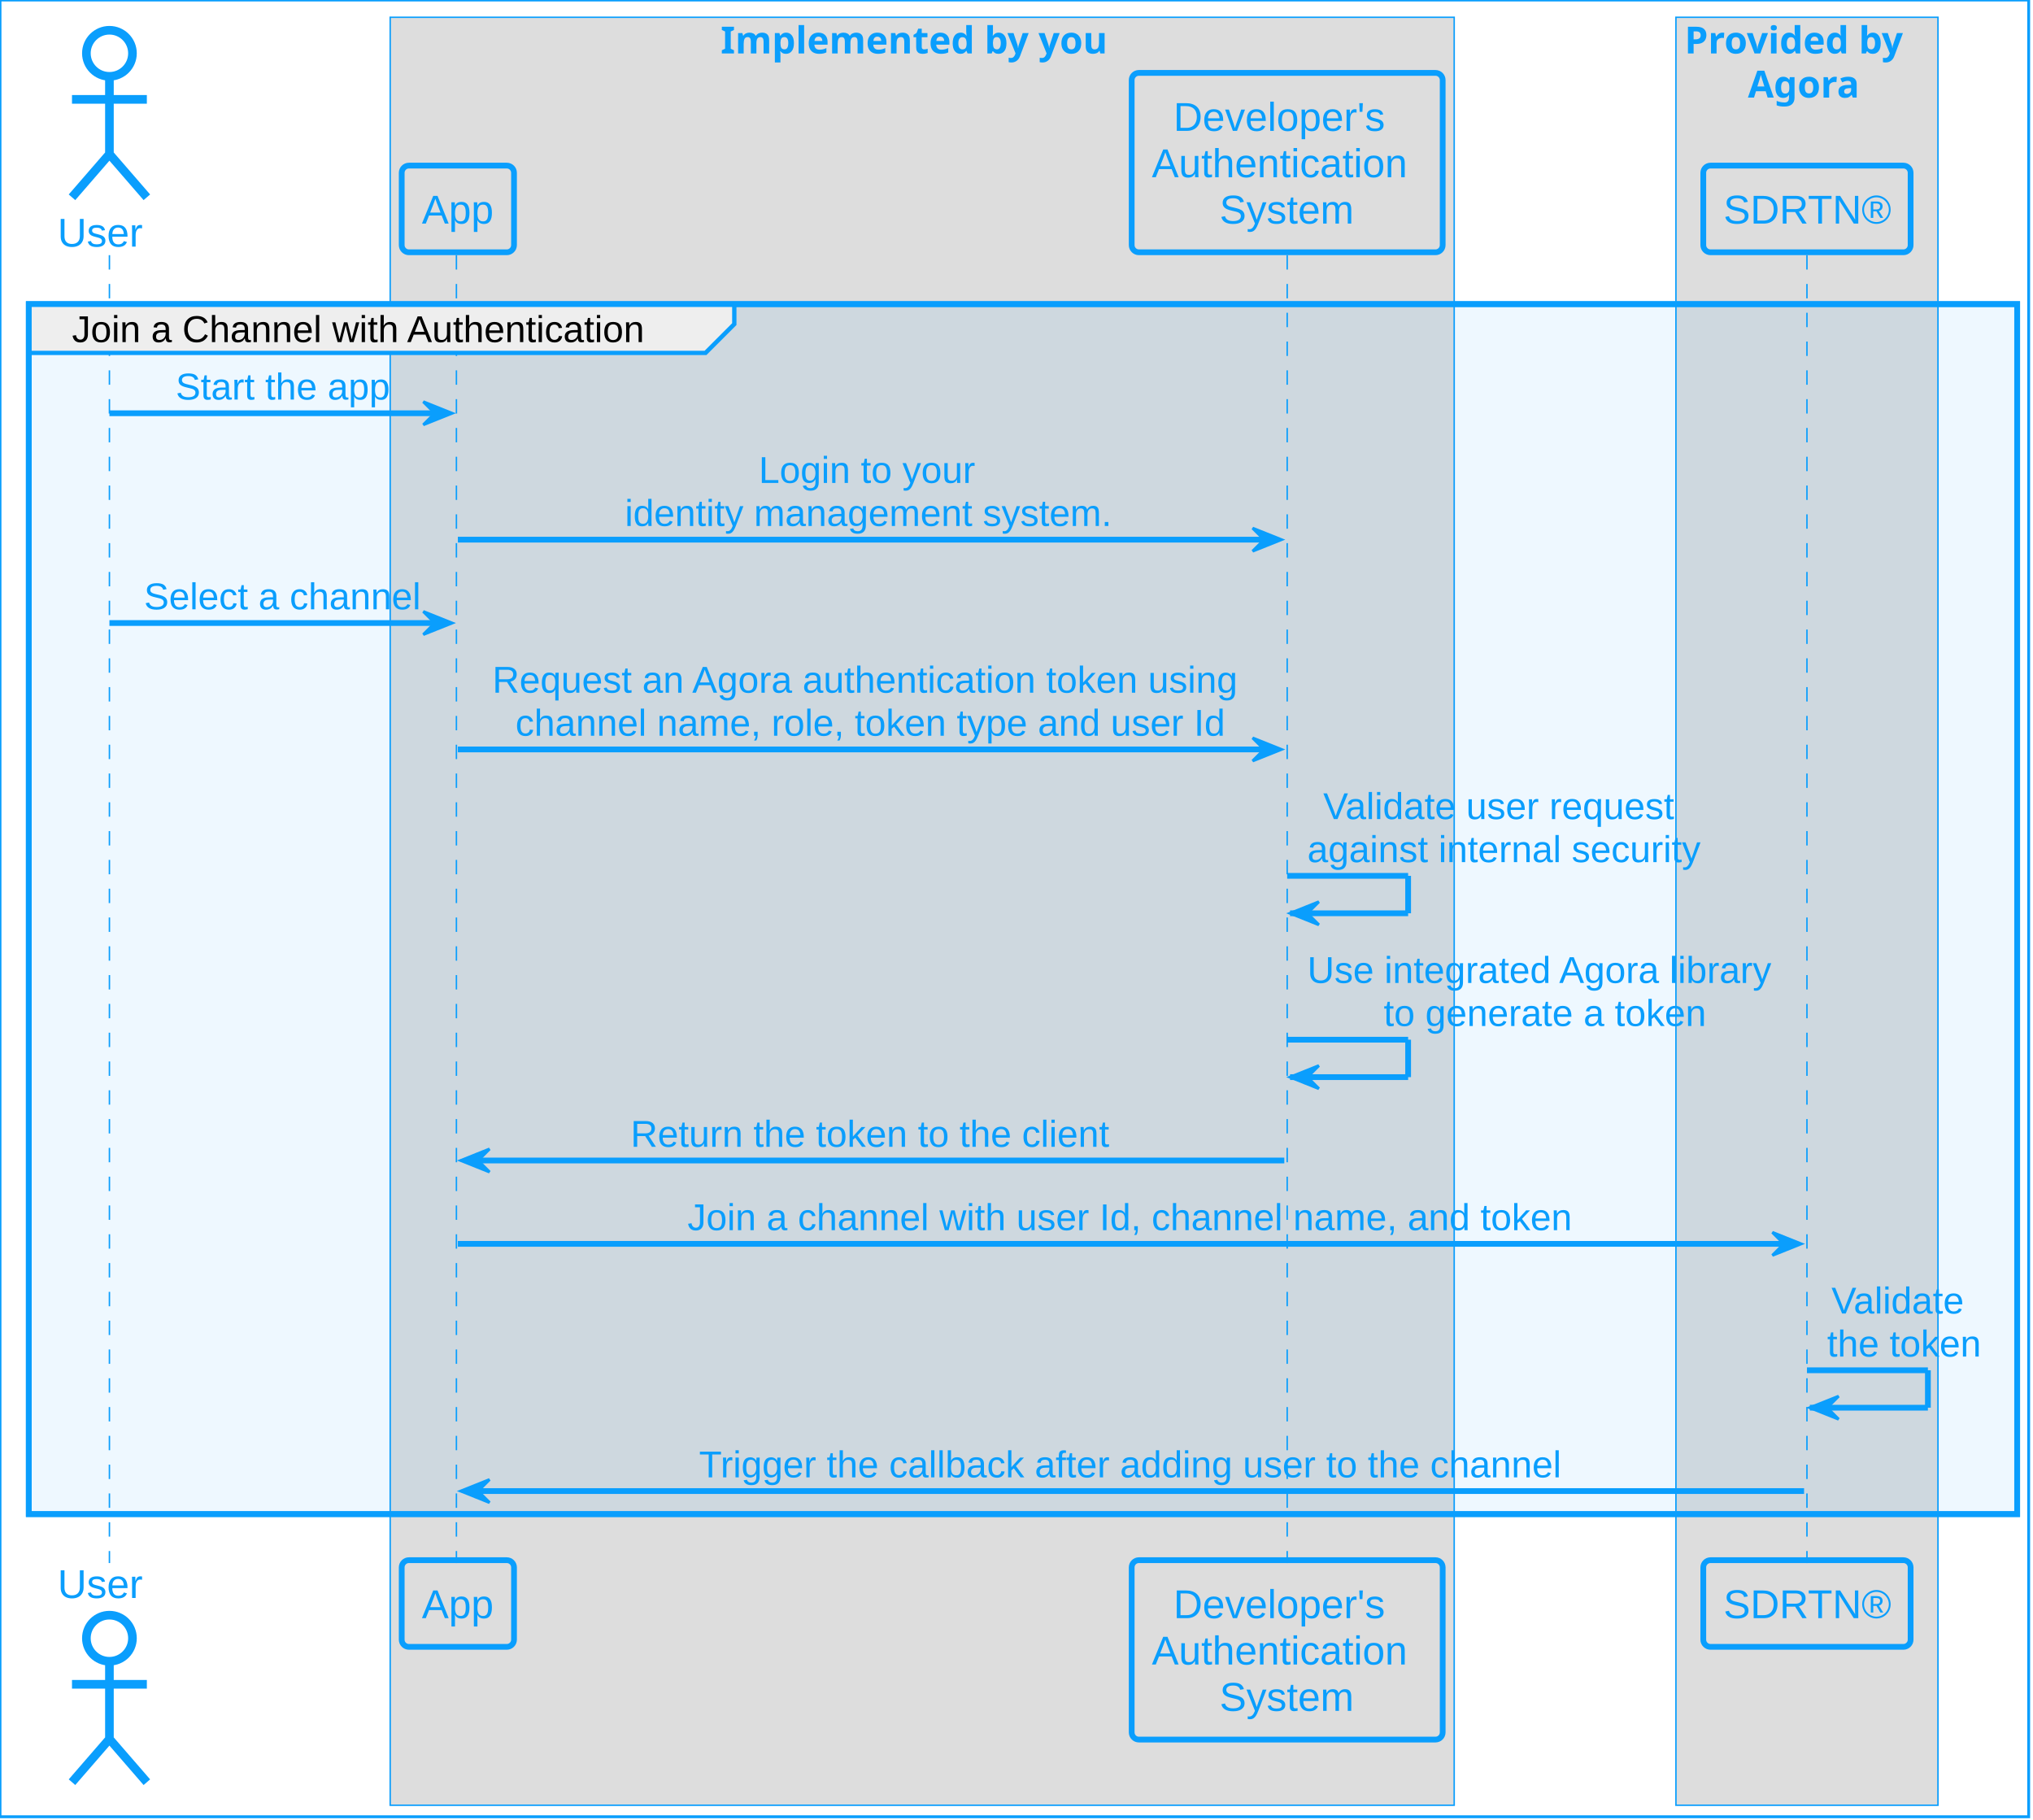
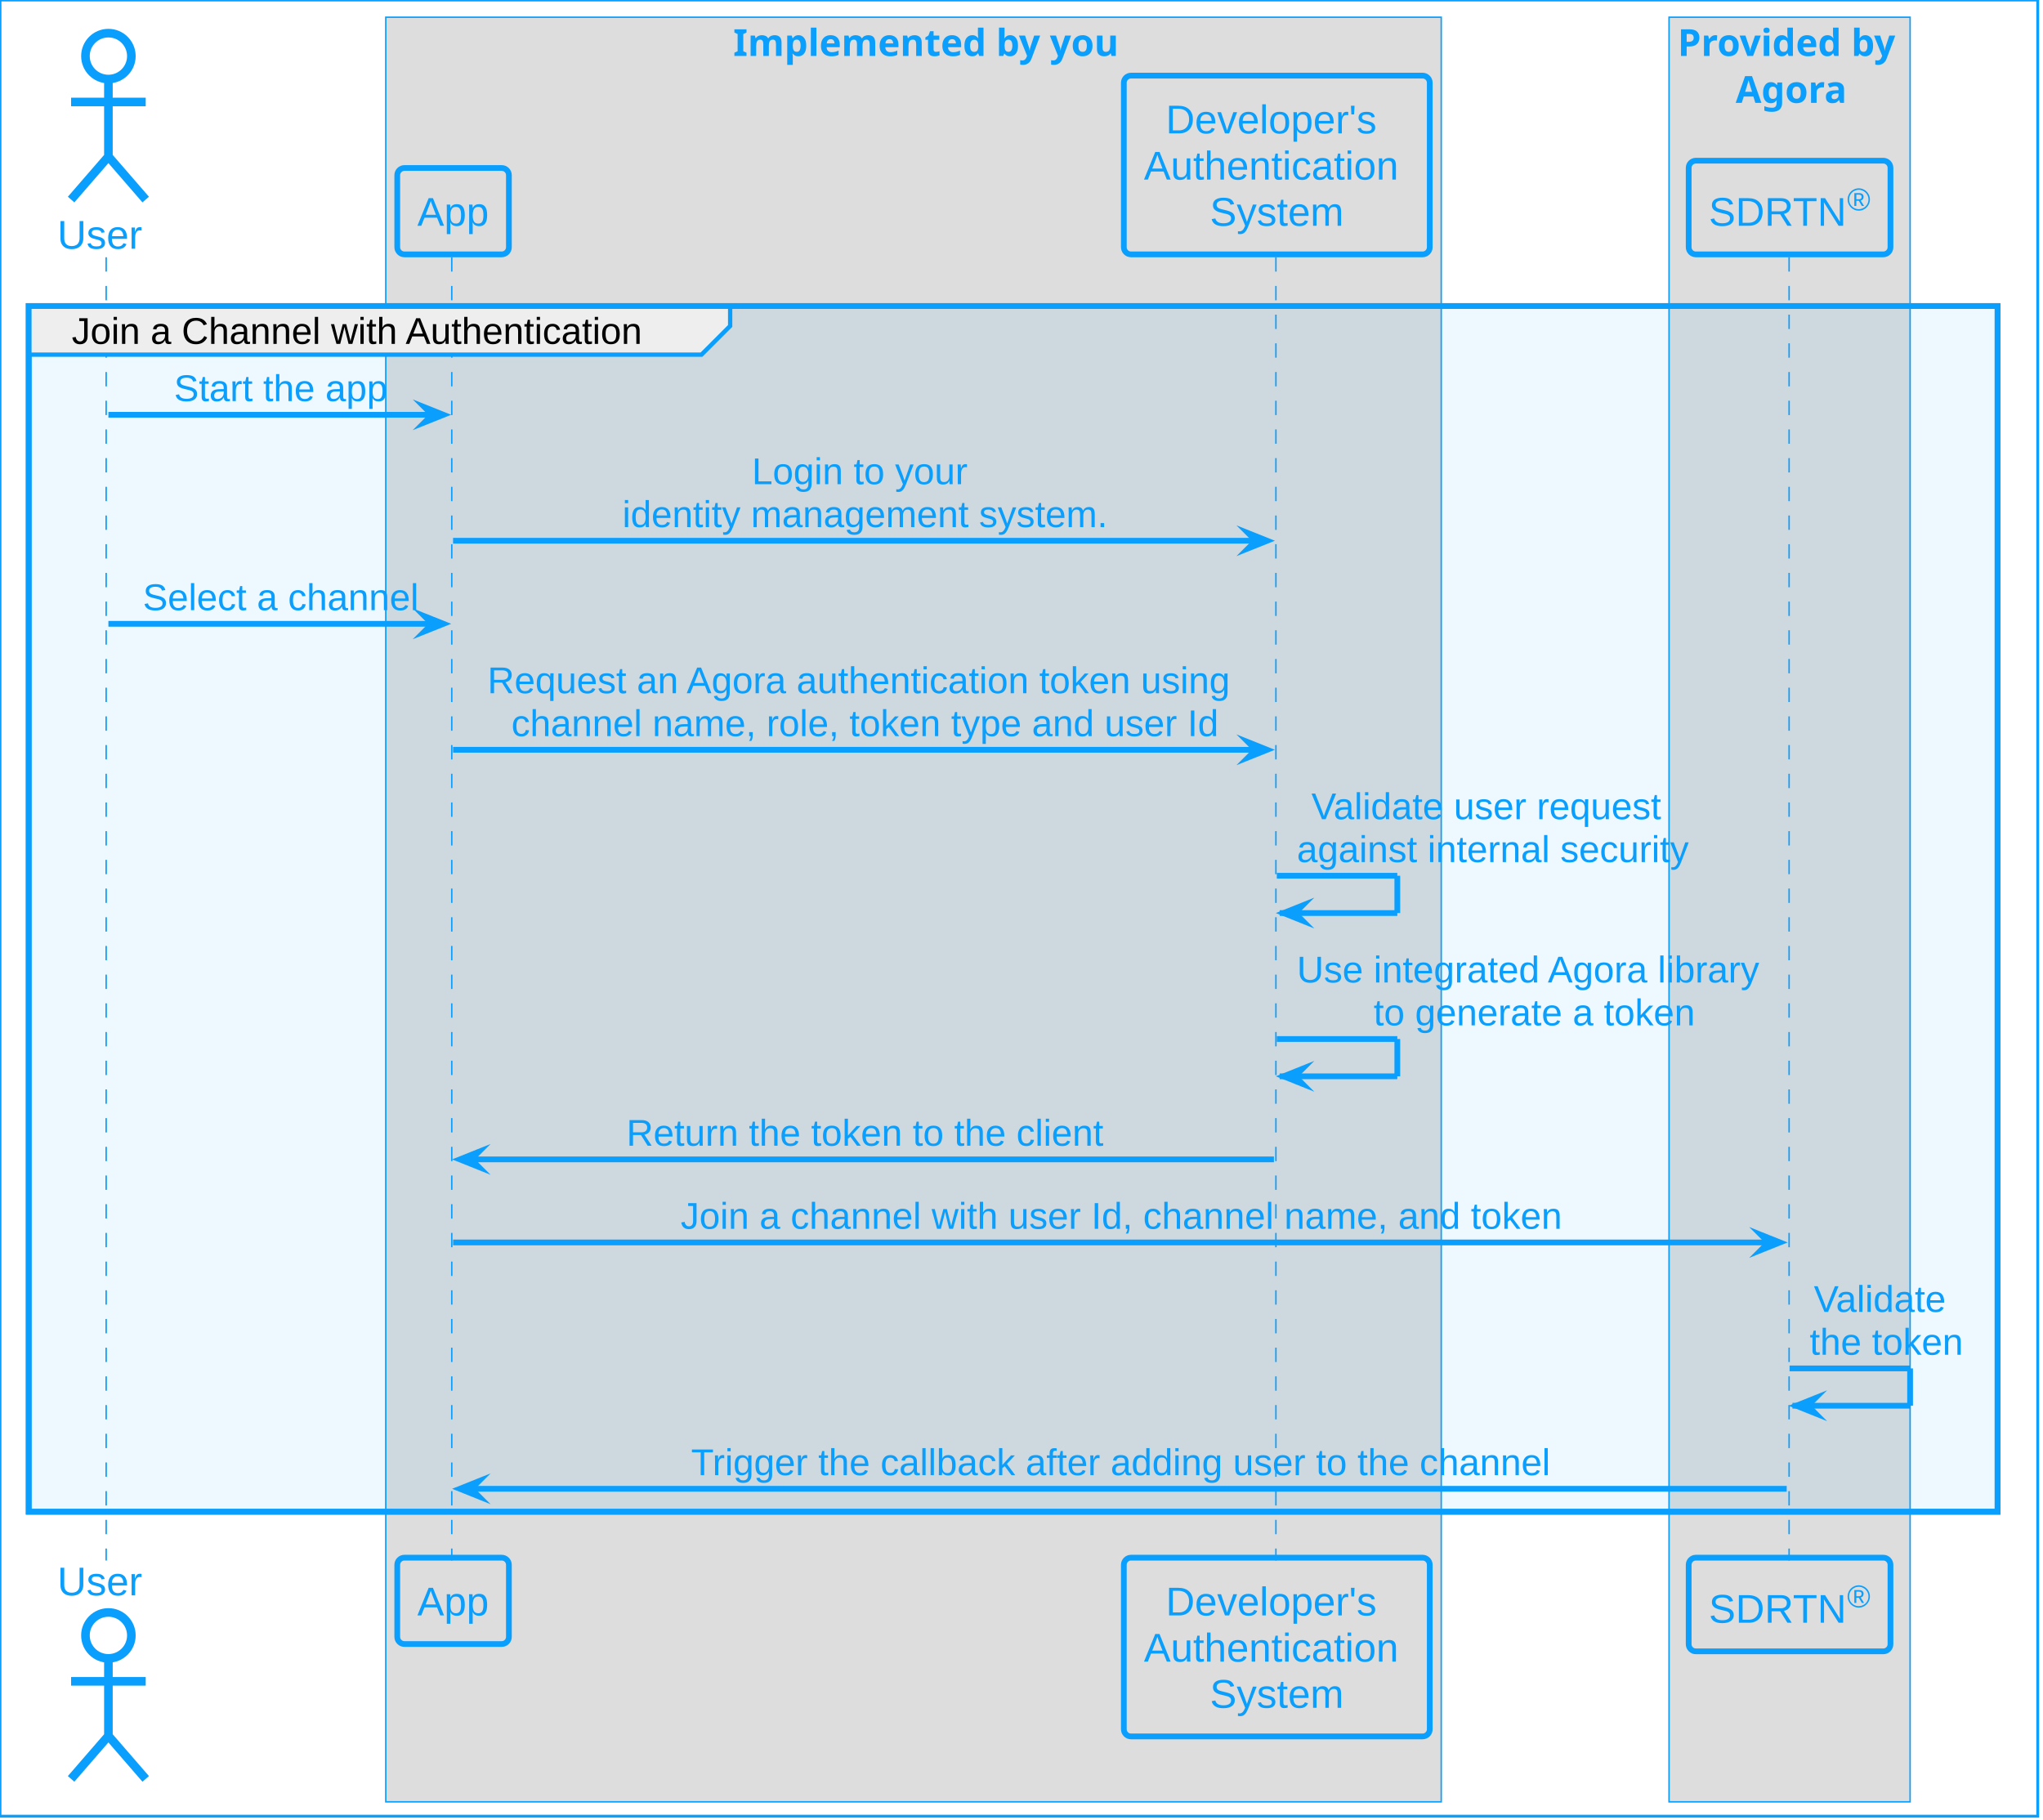
- <svg xmlns="http://www.w3.org/2000/svg" contentStyleType="text/css" height="632px" preserveAspectRatio="none" style="width:706px;height:632px;" version="1.1" viewBox="0 0 706 632" width="706px" zoomAndPan="magnify">
+ <svg xmlns="http://www.w3.org/2000/svg" contentStyleType="text/css" data-diagram-type="SEQUENCE" height="634px" preserveAspectRatio="none" style="width:712px;height:634px;" version="1.1" viewBox="0 0 712 634" width="712px" zoomAndPan="magnify">
  <defs />
  <g>
-     <rect fill="none" height="630.885" style="stroke:#0A9EFD;stroke-width:1.0;" width="704.5" x="0" y="0" />
-     <rect fill="#999999" fill-opacity="0.333" height="620.885" style="stroke:#0A9EFD;stroke-width:0.5;" width="369.5" x="135.5" y="6" />
-     <text fill="#0A9EFD" font-family="sans-serif" font-size="13" font-weight="bold" lengthAdjust="spacing" textLength="140" x="250.25" y="18.568">Implemented by you</text>
-     <rect fill="#999999" fill-opacity="0.333" height="620.885" style="stroke:#0A9EFD;stroke-width:0.5;" width="91" x="582" y="6" />
-     <text fill="#0A9EFD" font-family="sans-serif" font-size="13" font-weight="bold" lengthAdjust="spacing" textLength="81" x="585" y="18.568">Provided by</text>
-     <text fill="#0A9EFD" font-family="sans-serif" font-size="13" font-weight="bold" lengthAdjust="spacing" textLength="41" x="607" y="33.879">Agora</text>
-     <rect fill="#0A9EFD" fill-opacity="0.067" height="420.18" style="stroke:#0A9EFD;stroke-width:2.0;" width="690.5" x="10" y="105.606" />
-     <line style="stroke:#0A9EFD;stroke-width:0.5;stroke-dasharray:5.0,5.0;" x1="38" x2="38" y1="88.606" y2="542.786" />
-     <line style="stroke:#0A9EFD;stroke-width:0.5;stroke-dasharray:5.0,5.0;" x1="158.5" x2="158.5" y1="88.606" y2="542.786" />
-     <line style="stroke:#0A9EFD;stroke-width:0.5;stroke-dasharray:5.0,5.0;" x1="447" x2="447" y1="88.606" y2="542.786" />
-     <line style="stroke:#0A9EFD;stroke-width:0.5;stroke-dasharray:5.0,5.0;" x1="627.5" x2="627.5" y1="88.606" y2="542.786" />
-     <text fill="#0A9EFD" font-family="Arial" font-size="14" lengthAdjust="spacing" textLength="30" x="20" y="85.64">User</text>
-     <ellipse cx="38" cy="18.508" fill="none" rx="8" ry="8" style="stroke:#0A9EFD;stroke-width:3.0;" />
-     <path d="M38,26.508 L38,53.508 M25,34.508 L51,34.508 M38,53.508 L25,68.508 M38,53.508 L51,68.508 " fill="none" style="stroke:#0A9EFD;stroke-width:3.0;" />
-     <text fill="#0A9EFD" font-family="Arial" font-size="14" lengthAdjust="spacing" textLength="30" x="20" y="554.918">User</text>
-     <ellipse cx="38" cy="568.885" fill="none" rx="8" ry="8" style="stroke:#0A9EFD;stroke-width:3.0;" />
-     <path d="M38,576.885 L38,603.885 M25,584.885 L51,584.885 M38,603.885 L25,618.885 M38,603.885 L51,618.885 " fill="none" style="stroke:#0A9EFD;stroke-width:3.0;" />
-     <rect fill="none" height="30.099" rx="2.5" ry="2.5" style="stroke:#0A9EFD;stroke-width:2.0;" width="39" x="139.5" y="57.508" />
-     <text fill="#0A9EFD" font-family="Arial" font-size="14" lengthAdjust="spacing" textLength="25" x="146.5" y="77.64">App</text>
-     <rect fill="none" height="30.099" rx="2.5" ry="2.5" style="stroke:#0A9EFD;stroke-width:2.0;" width="39" x="139.5" y="541.786" />
-     <text fill="#0A9EFD" font-family="Arial" font-size="14" lengthAdjust="spacing" textLength="25" x="146.5" y="561.918">App</text>
-     <rect fill="none" height="62.296" rx="2.5" ry="2.5" style="stroke:#0A9EFD;stroke-width:2.0;" width="108" x="393" y="25.311" />
-     <text fill="#0A9EFD" font-family="Arial" font-size="14" lengthAdjust="spacing" textLength="75" x="407.5" y="45.442">Developer's</text>
-     <text fill="#0A9EFD" font-family="Arial" font-size="14" lengthAdjust="spacing" textLength="90" x="400" y="61.541">Authentication</text>
-     <text fill="#0A9EFD" font-family="Arial" font-size="14" lengthAdjust="spacing" textLength="47" x="423.5" y="77.64">System</text>
-     <rect fill="none" height="62.296" rx="2.5" ry="2.5" style="stroke:#0A9EFD;stroke-width:2.0;" width="108" x="393" y="541.786" />
-     <text fill="#0A9EFD" font-family="Arial" font-size="14" lengthAdjust="spacing" textLength="75" x="407.5" y="561.918">Developer's</text>
-     <text fill="#0A9EFD" font-family="Arial" font-size="14" lengthAdjust="spacing" textLength="90" x="400" y="578.017">Authentication</text>
-     <text fill="#0A9EFD" font-family="Arial" font-size="14" lengthAdjust="spacing" textLength="47" x="423.5" y="594.115">System</text>
-     <rect fill="none" height="30.099" rx="2.5" ry="2.5" style="stroke:#0A9EFD;stroke-width:2.0;" width="72" x="591.5" y="57.508" />
-     <text fill="#0A9EFD" font-family="Arial" font-size="14" lengthAdjust="spacing" textLength="58" x="598.5" y="77.64">SDRTN®</text>
-     <rect fill="none" height="30.099" rx="2.5" ry="2.5" style="stroke:#0A9EFD;stroke-width:2.0;" width="72" x="591.5" y="541.786" />
-     <text fill="#0A9EFD" font-family="Arial" font-size="14" lengthAdjust="spacing" textLength="58" x="598.5" y="561.918">SDRTN®</text>
-     <path d="M10,105.606 L255,105.606 L255,112.555 L245,122.555 L10,122.555 L10,105.606 " fill="#EEEEEE" style="stroke:#0A9EFD;stroke-width:1.5;" />
-     <rect fill="none" height="420.18" style="stroke:#0A9EFD;stroke-width:2.0;" width="690.5" x="10" y="105.606" />
-     <text fill="#000000" font-family="Arial" font-size="13" lengthAdjust="spacing" textLength="200" x="25" y="118.8">Join a Channel with Authentication</text>
-     <polygon fill="#0A9EFD" points="147,139.504,157,143.504,147,147.504,151,143.504" style="stroke:#0A9EFD;stroke-width:1.0;" />
-     <line style="stroke:#0A9EFD;stroke-width:2.0;" x1="38" x2="153" y1="143.504" y2="143.504" />
-     <text fill="#0A9EFD" font-family="Arial" font-size="13" lengthAdjust="spacing" textLength="75" x="61" y="138.749">Start the app</text>
-     <polygon fill="#0A9EFD" points="435,183.401,445,187.401,435,191.401,439,187.401" style="stroke:#0A9EFD;stroke-width:1.0;" />
-     <line style="stroke:#0A9EFD;stroke-width:2.0;" x1="159" x2="441" y1="187.401" y2="187.401" />
-     <text fill="#0A9EFD" font-family="Arial" font-size="13" lengthAdjust="spacing" textLength="75" x="263.5" y="167.698">Login to your</text>
-     <text fill="#0A9EFD" font-family="Arial" font-size="13" lengthAdjust="spacing" textLength="172" x="217" y="182.647">identity management system.</text>
-     <polygon fill="#0A9EFD" points="147,212.35,157,216.35,147,220.35,151,216.35" style="stroke:#0A9EFD;stroke-width:1.0;" />
-     <line style="stroke:#0A9EFD;stroke-width:2.0;" x1="38" x2="153" y1="216.35" y2="216.35" />
-     <text fill="#0A9EFD" font-family="Arial" font-size="13" lengthAdjust="spacing" textLength="97" x="50" y="211.595">Select a channel</text>
-     <polygon fill="#0A9EFD" points="435,256.248,445,260.248,435,264.248,439,260.248" style="stroke:#0A9EFD;stroke-width:1.0;" />
-     <line style="stroke:#0A9EFD;stroke-width:2.0;" x1="159" x2="441" y1="260.248" y2="260.248" />
-     <text fill="#0A9EFD" font-family="Arial" font-size="13" lengthAdjust="spacing" textLength="260" x="171" y="240.544">Request an Agora authentication token using</text>
-     <text fill="#0A9EFD" font-family="Arial" font-size="13" lengthAdjust="spacing" textLength="248" x="179" y="255.493">channel name, role, token type and user Id</text>
-     <line style="stroke:#0A9EFD;stroke-width:2.0;" x1="447" x2="489" y1="304.145" y2="304.145" />
-     <line style="stroke:#0A9EFD;stroke-width:2.0;" x1="489" x2="489" y1="304.145" y2="317.145" />
-     <line style="stroke:#0A9EFD;stroke-width:2.0;" x1="448" x2="489" y1="317.145" y2="317.145" />
-     <polygon fill="#0A9EFD" points="458,313.145,448,317.145,458,321.145,454,317.145" style="stroke:#0A9EFD;stroke-width:1.0;" />
-     <text fill="#0A9EFD" font-family="Arial" font-size="13" lengthAdjust="spacing" textLength="123" x="459.5" y="284.441">Validate user request</text>
-     <text fill="#0A9EFD" font-family="Arial" font-size="13" lengthAdjust="spacing" textLength="138" x="454" y="299.39">against internal security</text>
-     <line style="stroke:#0A9EFD;stroke-width:2.0;" x1="447" x2="489" y1="361.043" y2="361.043" />
-     <line style="stroke:#0A9EFD;stroke-width:2.0;" x1="489" x2="489" y1="361.043" y2="374.043" />
-     <line style="stroke:#0A9EFD;stroke-width:2.0;" x1="448" x2="489" y1="374.043" y2="374.043" />
-     <polygon fill="#0A9EFD" points="458,370.043,448,374.043,458,378.043,454,374.043" style="stroke:#0A9EFD;stroke-width:1.0;" />
-     <text fill="#0A9EFD" font-family="Arial" font-size="13" lengthAdjust="spacing" textLength="161" x="454" y="341.339">Use integrated Agora library</text>
-     <text fill="#0A9EFD" font-family="Arial" font-size="13" lengthAdjust="spacing" textLength="112" x="480.5" y="356.288">to generate a token</text>
-     <polygon fill="#0A9EFD" points="170,398.991,160,402.991,170,406.991,166,402.991" style="stroke:#0A9EFD;stroke-width:1.0;" />
-     <line style="stroke:#0A9EFD;stroke-width:2.0;" x1="164" x2="446" y1="402.991" y2="402.991" />
-     <text fill="#0A9EFD" font-family="Arial" font-size="13" lengthAdjust="spacing" textLength="168" x="219" y="398.236">Return the token to the client</text>
-     <polygon fill="#0A9EFD" points="615.5,427.94,625.5,431.94,615.5,435.94,619.5,431.94" style="stroke:#0A9EFD;stroke-width:1.0;" />
-     <line style="stroke:#0A9EFD;stroke-width:2.0;" x1="159" x2="621.5" y1="431.94" y2="431.94" />
-     <text fill="#0A9EFD" font-family="Arial" font-size="13" lengthAdjust="spacing" textLength="309" x="238.75" y="427.185">Join a channel with user Id, channel name, and token</text>
-     <line style="stroke:#0A9EFD;stroke-width:2.0;" x1="627.5" x2="669.5" y1="475.837" y2="475.837" />
-     <line style="stroke:#0A9EFD;stroke-width:2.0;" x1="669.5" x2="669.5" y1="475.837" y2="488.837" />
-     <line style="stroke:#0A9EFD;stroke-width:2.0;" x1="628.5" x2="669.5" y1="488.837" y2="488.837" />
-     <polygon fill="#0A9EFD" points="638.5,484.837,628.5,488.837,638.5,492.837,634.5,488.837" style="stroke:#0A9EFD;stroke-width:1.0;" />
-     <text fill="#0A9EFD" font-family="Arial" font-size="13" lengthAdjust="spacing" textLength="47" x="636" y="456.134">Validate</text>
-     <text fill="#0A9EFD" font-family="Arial" font-size="13" lengthAdjust="spacing" textLength="54" x="634.5" y="471.082">the token</text>
-     <polygon fill="#0A9EFD" points="170,513.786,160,517.786,170,521.786,166,517.786" style="stroke:#0A9EFD;stroke-width:1.0;" />
-     <line style="stroke:#0A9EFD;stroke-width:2.0;" x1="164" x2="626.5" y1="517.786" y2="517.786" />
-     <text fill="#0A9EFD" font-family="Arial" font-size="13" lengthAdjust="spacing" textLength="301" x="242.75" y="513.031">Trigger the callback after adding user to the channel</text>
+     <rect fill="none" height="632.926" style="stroke:#0A9EFD;stroke-width:1;" width="710.165" x="0" y="0" />
+     <rect fill="#999999" fill-opacity="0.333" height="621.926" style="stroke:#0A9EFD;stroke-width:0.5;" width="367.837" x="134.447" y="6" />
+     <text fill="#0A9EFD" font-family="sans-serif" font-size="13" font-weight="700" lengthAdjust="spacing" textLength="125.69" x="255.52" y="19.495">Implemented by you</text>
+     <rect fill="#999999" fill-opacity="0.333" height="621.926" style="stroke:#0A9EFD;stroke-width:0.5;" width="84.019" x="581.67" y="6" />
+     <text fill="#0A9EFD" font-family="sans-serif" font-size="13" font-weight="700" lengthAdjust="spacing" textLength="74.407" x="584.67" y="19.495">Provided by</text>
+     <text fill="#0A9EFD" font-family="sans-serif" font-size="13" font-weight="700" lengthAdjust="spacing" textLength="37.559" x="604.9" y="35.847">Agora</text>
+     <rect fill="#0A9EFD" fill-opacity="0.067" height="420.18" style="stroke:#0A9EFD;stroke-width:2;" width="686.165" x="10" y="106.647" />
+     <g class="participant-lifeline" data-entity-uid="part1" data-qualified-name="USR" data-source-line="3" id="part1-lifeline">
+       <g>
+         <rect fill="#000000" fill-opacity="0" height="454.18" width="8" x="33.779" y="89.647" />
+         <line style="stroke:#0A9EFD;stroke-width:0.5;stroke-dasharray:5,5;" x1="37" x2="37" y1="89.647" y2="543.827" />
+       </g>
+     </g>
+     <g class="participant-lifeline" data-entity-uid="part2" data-qualified-name="APP" data-source-line="6" id="part2-lifeline">
+       <g>
+         <rect fill="#000000" fill-opacity="0" height="454.18" width="8" x="153.902" y="89.647" />
+         <line style="stroke:#0A9EFD;stroke-width:0.5;stroke-dasharray:5,5;" x1="157.447" x2="157.447" y1="89.647" y2="543.827" />
+       </g>
+     </g>
+     <g class="participant-lifeline" data-entity-uid="part3" data-qualified-name="SVR" data-source-line="7" id="part3-lifeline">
+       <g>
+         <rect fill="#000000" fill-opacity="0" height="454.18" width="8" x="440.974" y="89.647" />
+         <line style="stroke:#0A9EFD;stroke-width:0.5;stroke-dasharray:5,5;" x1="444.664" x2="444.664" y1="89.647" y2="543.827" />
+       </g>
+     </g>
+     <g class="participant-lifeline" data-entity-uid="part4" data-qualified-name="API" data-source-line="11" id="part4-lifeline">
+       <g>
+         <rect fill="#000000" fill-opacity="0" height="454.18" width="8" x="619.68" y="89.647" />
+         <line style="stroke:#0A9EFD;stroke-width:0.5;stroke-dasharray:5,5;" x1="623.517" x2="623.517" y1="89.647" y2="543.827" />
+       </g>
+     </g>
+     <g class="participant participant-head" data-entity-uid="part1" data-qualified-name="USR" data-source-line="3" id="part1-head">
+       <text fill="#0A9EFD" font-family="Arial" font-size="14" lengthAdjust="spacing" textLength="29.559" x="20" y="86.681">User</text>
+       <ellipse cx="37.779" cy="19.549" fill="none" rx="8" ry="8" style="stroke:#0A9EFD;stroke-width:3;" />
+       <path d="M37.779,27.549 L37.779,54.549 M24.779,35.549 L50.779,35.549 M37.779,54.549 L24.779,69.549 M37.779,54.549 L50.779,69.549" fill="none" style="stroke:#0A9EFD;stroke-width:3;" />
+     </g>
+     <g class="participant participant-tail" data-entity-uid="part1" data-qualified-name="USR" data-source-line="3" id="part1-tail">
+       <text fill="#0A9EFD" font-family="Arial" font-size="14" lengthAdjust="spacing" textLength="29.559" x="20" y="555.959">User</text>
+       <ellipse cx="37.779" cy="569.926" fill="none" rx="8" ry="8" style="stroke:#0A9EFD;stroke-width:3;" />
+       <path d="M37.779,577.926 L37.779,604.926 M24.779,585.926 L50.779,585.926 M37.779,604.926 L24.779,619.926 M37.779,604.926 L50.779,619.926" fill="none" style="stroke:#0A9EFD;stroke-width:3;" />
+     </g>
+     <g class="participant participant-head" data-entity-uid="part2" data-qualified-name="APP" data-source-line="6" id="part2-head">
+       <rect fill="none" height="30.099" rx="2.5" ry="2.5" style="stroke:#0A9EFD;stroke-width:2;" width="38.91" x="138.447" y="58.549" />
+       <text fill="#0A9EFD" font-family="Arial" font-size="14" lengthAdjust="spacing" textLength="24.91" x="145.447" y="78.681">App</text>
+     </g>
+     <g class="participant participant-tail" data-entity-uid="part2" data-qualified-name="APP" data-source-line="6" id="part2-tail">
+       <rect fill="none" height="30.099" rx="2.5" ry="2.5" style="stroke:#0A9EFD;stroke-width:2;" width="38.91" x="138.447" y="542.827" />
+       <text fill="#0A9EFD" font-family="Arial" font-size="14" lengthAdjust="spacing" textLength="24.91" x="145.447" y="562.959">App</text>
+     </g>
+     <g class="participant participant-head" data-entity-uid="part3" data-qualified-name="SVR" data-source-line="7" id="part3-head">
+       <rect fill="none" height="62.296" rx="2.5" ry="2.5" style="stroke:#0A9EFD;stroke-width:2;" width="106.62" x="391.664" y="26.352" />
+       <text fill="#0A9EFD" font-family="Arial" font-size="14" lengthAdjust="spacing" textLength="73.486" x="406.286" y="46.483">Developer's</text>
+       <text fill="#0A9EFD" font-family="Arial" font-size="14" lengthAdjust="spacing" textLength="88.731" x="398.664" y="62.582">Authentication</text>
+       <text fill="#0A9EFD" font-family="Arial" font-size="14" lengthAdjust="spacing" textLength="46.676" x="421.636" y="78.681">System</text>
+     </g>
+     <g class="participant participant-tail" data-entity-uid="part3" data-qualified-name="SVR" data-source-line="7" id="part3-tail">
+       <rect fill="none" height="62.296" rx="2.5" ry="2.5" style="stroke:#0A9EFD;stroke-width:2;" width="106.62" x="391.664" y="542.827" />
+       <text fill="#0A9EFD" font-family="Arial" font-size="14" lengthAdjust="spacing" textLength="73.486" x="406.286" y="562.959">Developer's</text>
+       <text fill="#0A9EFD" font-family="Arial" font-size="14" lengthAdjust="spacing" textLength="88.731" x="398.664" y="579.058">Authentication</text>
+       <text fill="#0A9EFD" font-family="Arial" font-size="14" lengthAdjust="spacing" textLength="46.676" x="421.636" y="595.156">System</text>
+     </g>
+     <g class="participant participant-head" data-entity-uid="part4" data-qualified-name="API" data-source-line="11" id="part4-head">
+       <rect fill="none" height="32.649" rx="2.5" ry="2.5" style="stroke:#0A9EFD;stroke-width:2;" width="70.326" x="588.517" y="55.998" />
+       <text fill="#0A9EFD" font-family="Arial" font-size="14" lengthAdjust="spacing" textLength="48.221" x="595.517" y="78.681">SDRTN</text>
+       <text fill="#0A9EFD" font-family="Arial" font-size="11" lengthAdjust="spacing" textLength="8.105" x="643.737" y="73.316">®</text>
+     </g>
+     <g class="participant participant-tail" data-entity-uid="part4" data-qualified-name="API" data-source-line="11" id="part4-tail">
+       <rect fill="none" height="32.649" rx="2.5" ry="2.5" style="stroke:#0A9EFD;stroke-width:2;" width="70.326" x="588.517" y="542.827" />
+       <text fill="#0A9EFD" font-family="Arial" font-size="14" lengthAdjust="spacing" textLength="48.221" x="595.517" y="565.509">SDRTN</text>
+       <text fill="#0A9EFD" font-family="Arial" font-size="11" lengthAdjust="spacing" textLength="8.105" x="643.737" y="560.145">®</text>
+     </g>
+     <path d="M10,106.647 L254.462,106.647 L254.462,113.596 L244.462,123.596 L10,123.596 L10,106.647" fill="#EEEEEE" style="stroke:#0A9EFD;stroke-width:1.5;" />
+     <rect fill="none" height="420.18" style="stroke:#0A9EFD;stroke-width:2;" width="686.165" x="10" y="106.647" />
+     <text fill="#000000" font-family="Arial" font-size="13" lengthAdjust="spacing" textLength="199.462" x="25" y="119.841">Join a Channel with Authentication</text>
+     <g class="message" data-entity-1="part1" data-entity-2="part2" data-source-line="15" id="msg1">
+       <polygon fill="#0A9EFD" points="145.902,140.545,155.902,144.545,145.902,148.545,149.902,144.545" style="stroke:#0A9EFD;stroke-width:1;stroke-linejoin:miter;stroke-miterlimit:10;" />
+       <line style="stroke:#0A9EFD;stroke-width:2;" x1="37.779" x2="151.902" y1="144.545" y2="144.545" />
+       <text fill="#0A9EFD" font-family="Arial" font-size="13" lengthAdjust="spacing" textLength="74.439" x="60.621" y="139.79">Start the app</text>
+     </g>
+     <g class="message" data-entity-1="part2" data-entity-2="part3" data-source-line="16" id="msg2">
+       <polygon fill="#0A9EFD" points="432.974,184.442,442.974,188.442,432.974,192.442,436.974,188.442" style="stroke:#0A9EFD;stroke-width:1;stroke-linejoin:miter;stroke-miterlimit:10;" />
+       <line style="stroke:#0A9EFD;stroke-width:2;" x1="157.902" x2="438.974" y1="188.442" y2="188.442" />
+       <text fill="#0A9EFD" font-family="Arial" font-size="13" lengthAdjust="spacing" textLength="75.163" x="262.051" y="168.739">Login to your</text>
+       <text fill="#0A9EFD" font-family="Arial" font-size="13" lengthAdjust="spacing" textLength="169.076" x="216.9" y="183.688">identity management system.</text>
+     </g>
+     <g class="message" data-entity-1="part1" data-entity-2="part2" data-source-line="17" id="msg3">
+       <polygon fill="#0A9EFD" points="145.902,213.391,155.902,217.391,145.902,221.391,149.902,217.391" style="stroke:#0A9EFD;stroke-width:1;stroke-linejoin:miter;stroke-miterlimit:10;" />
+       <line style="stroke:#0A9EFD;stroke-width:2;" x1="37.779" x2="151.902" y1="217.391" y2="217.391" />
+       <text fill="#0A9EFD" font-family="Arial" font-size="13" lengthAdjust="spacing" textLength="96.123" x="49.779" y="212.636">Select a channel</text>
+     </g>
+     <g class="message" data-entity-1="part2" data-entity-2="part3" data-source-line="18" id="msg4">
+       <polygon fill="#0A9EFD" points="432.974,257.289,442.974,261.289,432.974,265.289,436.974,261.289" style="stroke:#0A9EFD;stroke-width:1;stroke-linejoin:miter;stroke-miterlimit:10;" />
+       <line style="stroke:#0A9EFD;stroke-width:2;" x1="157.902" x2="438.974" y1="261.289" y2="261.289" />
+       <text fill="#0A9EFD" font-family="Arial" font-size="13" lengthAdjust="spacing" textLength="259.46" x="169.902" y="241.585">Request an Agora authentication token using</text>
+       <text fill="#0A9EFD" font-family="Arial" font-size="13" lengthAdjust="spacing" textLength="246.435" x="178.22" y="256.534">channel name, role, token type and user Id</text>
+     </g>
+     <g class="message" data-entity-1="part3" data-entity-2="part3" data-source-line="19" id="msg5">
+       <line style="stroke:#0A9EFD;stroke-width:2;" x1="444.974" x2="486.974" y1="305.186" y2="305.186" />
+       <line style="stroke:#0A9EFD;stroke-width:2;" x1="486.974" x2="486.974" y1="305.186" y2="318.186" />
+       <line style="stroke:#0A9EFD;stroke-width:2;" x1="445.974" x2="486.974" y1="318.186" y2="318.186" />
+       <polygon fill="#0A9EFD" points="455.974,314.186,445.974,318.186,455.974,322.186,451.974,318.186" style="stroke:#0A9EFD;stroke-width:1;stroke-linejoin:miter;stroke-miterlimit:10;" />
+       <text fill="#0A9EFD" font-family="Arial" font-size="13" lengthAdjust="spacing" textLength="122.853" x="457.027" y="285.482">Validate user request</text>
+       <text fill="#0A9EFD" font-family="Arial" font-size="13" lengthAdjust="spacing" textLength="136.57" x="451.974" y="300.431">against internal security</text>
+     </g>
+     <g class="message" data-entity-1="part3" data-entity-2="part3" data-source-line="20" id="msg6">
+       <line style="stroke:#0A9EFD;stroke-width:2;" x1="444.974" x2="486.974" y1="362.084" y2="362.084" />
+       <line style="stroke:#0A9EFD;stroke-width:2;" x1="486.974" x2="486.974" y1="362.084" y2="375.084" />
+       <line style="stroke:#0A9EFD;stroke-width:2;" x1="445.974" x2="486.974" y1="375.084" y2="375.084" />
+       <polygon fill="#0A9EFD" points="455.974,371.084,445.974,375.084,455.974,379.084,451.974,375.084" style="stroke:#0A9EFD;stroke-width:1;stroke-linejoin:miter;stroke-miterlimit:10;" />
+       <text fill="#0A9EFD" font-family="Arial" font-size="13" lengthAdjust="spacing" textLength="161.859" x="451.974" y="342.38">Use integrated Agora library</text>
+       <text fill="#0A9EFD" font-family="Arial" font-size="13" lengthAdjust="spacing" textLength="112.03" x="478.695" y="357.329">to generate a token</text>
+     </g>
+     <g class="message" data-entity-1="part3" data-entity-2="part2" data-source-line="21" id="msg7">
+       <polygon fill="#0A9EFD" points="168.902,400.032,158.902,404.032,168.902,408.032,164.902,404.032" style="stroke:#0A9EFD;stroke-width:1;stroke-linejoin:miter;stroke-miterlimit:10;" />
+       <line style="stroke:#0A9EFD;stroke-width:2;" x1="162.902" x2="443.974" y1="404.032" y2="404.032" />
+       <text fill="#0A9EFD" font-family="Arial" font-size="13" lengthAdjust="spacing" textLength="166.213" x="218.331" y="399.277">Return the token to the client</text>
+     </g>
+     <g class="message" data-entity-1="part2" data-entity-2="part4" data-source-line="23" id="msg8">
+       <polygon fill="#0A9EFD" points="611.68,428.981,621.68,432.981,611.68,436.981,615.68,432.981" style="stroke:#0A9EFD;stroke-width:1;stroke-linejoin:miter;stroke-miterlimit:10;" />
+       <line style="stroke:#0A9EFD;stroke-width:2;" x1="157.902" x2="617.68" y1="432.981" y2="432.981" />
+       <text fill="#0A9EFD" font-family="Arial" font-size="13" lengthAdjust="spacing" textLength="307.144" x="237.219" y="428.226">Join a channel with user Id, channel name, and token</text>
+     </g>
+     <g class="message" data-entity-1="part4" data-entity-2="part4" data-source-line="24" id="msg9">
+       <line style="stroke:#0A9EFD;stroke-width:2;" x1="623.68" x2="665.68" y1="476.878" y2="476.878" />
+       <line style="stroke:#0A9EFD;stroke-width:2;" x1="665.68" x2="665.68" y1="476.878" y2="489.878" />
+       <line style="stroke:#0A9EFD;stroke-width:2;" x1="624.68" x2="665.68" y1="489.878" y2="489.878" />
+       <polygon fill="#0A9EFD" points="634.68,485.878,624.68,489.878,634.68,493.878,630.68,489.878" style="stroke:#0A9EFD;stroke-width:1;stroke-linejoin:miter;stroke-miterlimit:10;" />
+       <text fill="#0A9EFD" font-family="Arial" font-size="13" lengthAdjust="spacing" textLength="46.979" x="632.127" y="457.175">Validate</text>
+       <text fill="#0A9EFD" font-family="Arial" font-size="13" lengthAdjust="spacing" textLength="53.485" x="630.68" y="472.123">the token</text>
+     </g>
+     <g class="message" data-entity-1="part4" data-entity-2="part2" data-source-line="25" id="msg10">
+       <polygon fill="#0A9EFD" points="168.902,514.827,158.902,518.827,168.902,522.827,164.902,518.827" style="stroke:#0A9EFD;stroke-width:1;stroke-linejoin:miter;stroke-miterlimit:10;" />
+       <line style="stroke:#0A9EFD;stroke-width:2;" x1="162.902" x2="622.68" y1="518.827" y2="518.827" />
+       <text fill="#0A9EFD" font-family="Arial" font-size="13" lengthAdjust="spacing" textLength="299.901" x="240.84" y="514.072">Trigger the callback after adding user to the channel</text>
+     </g>
  </g>
</svg>
